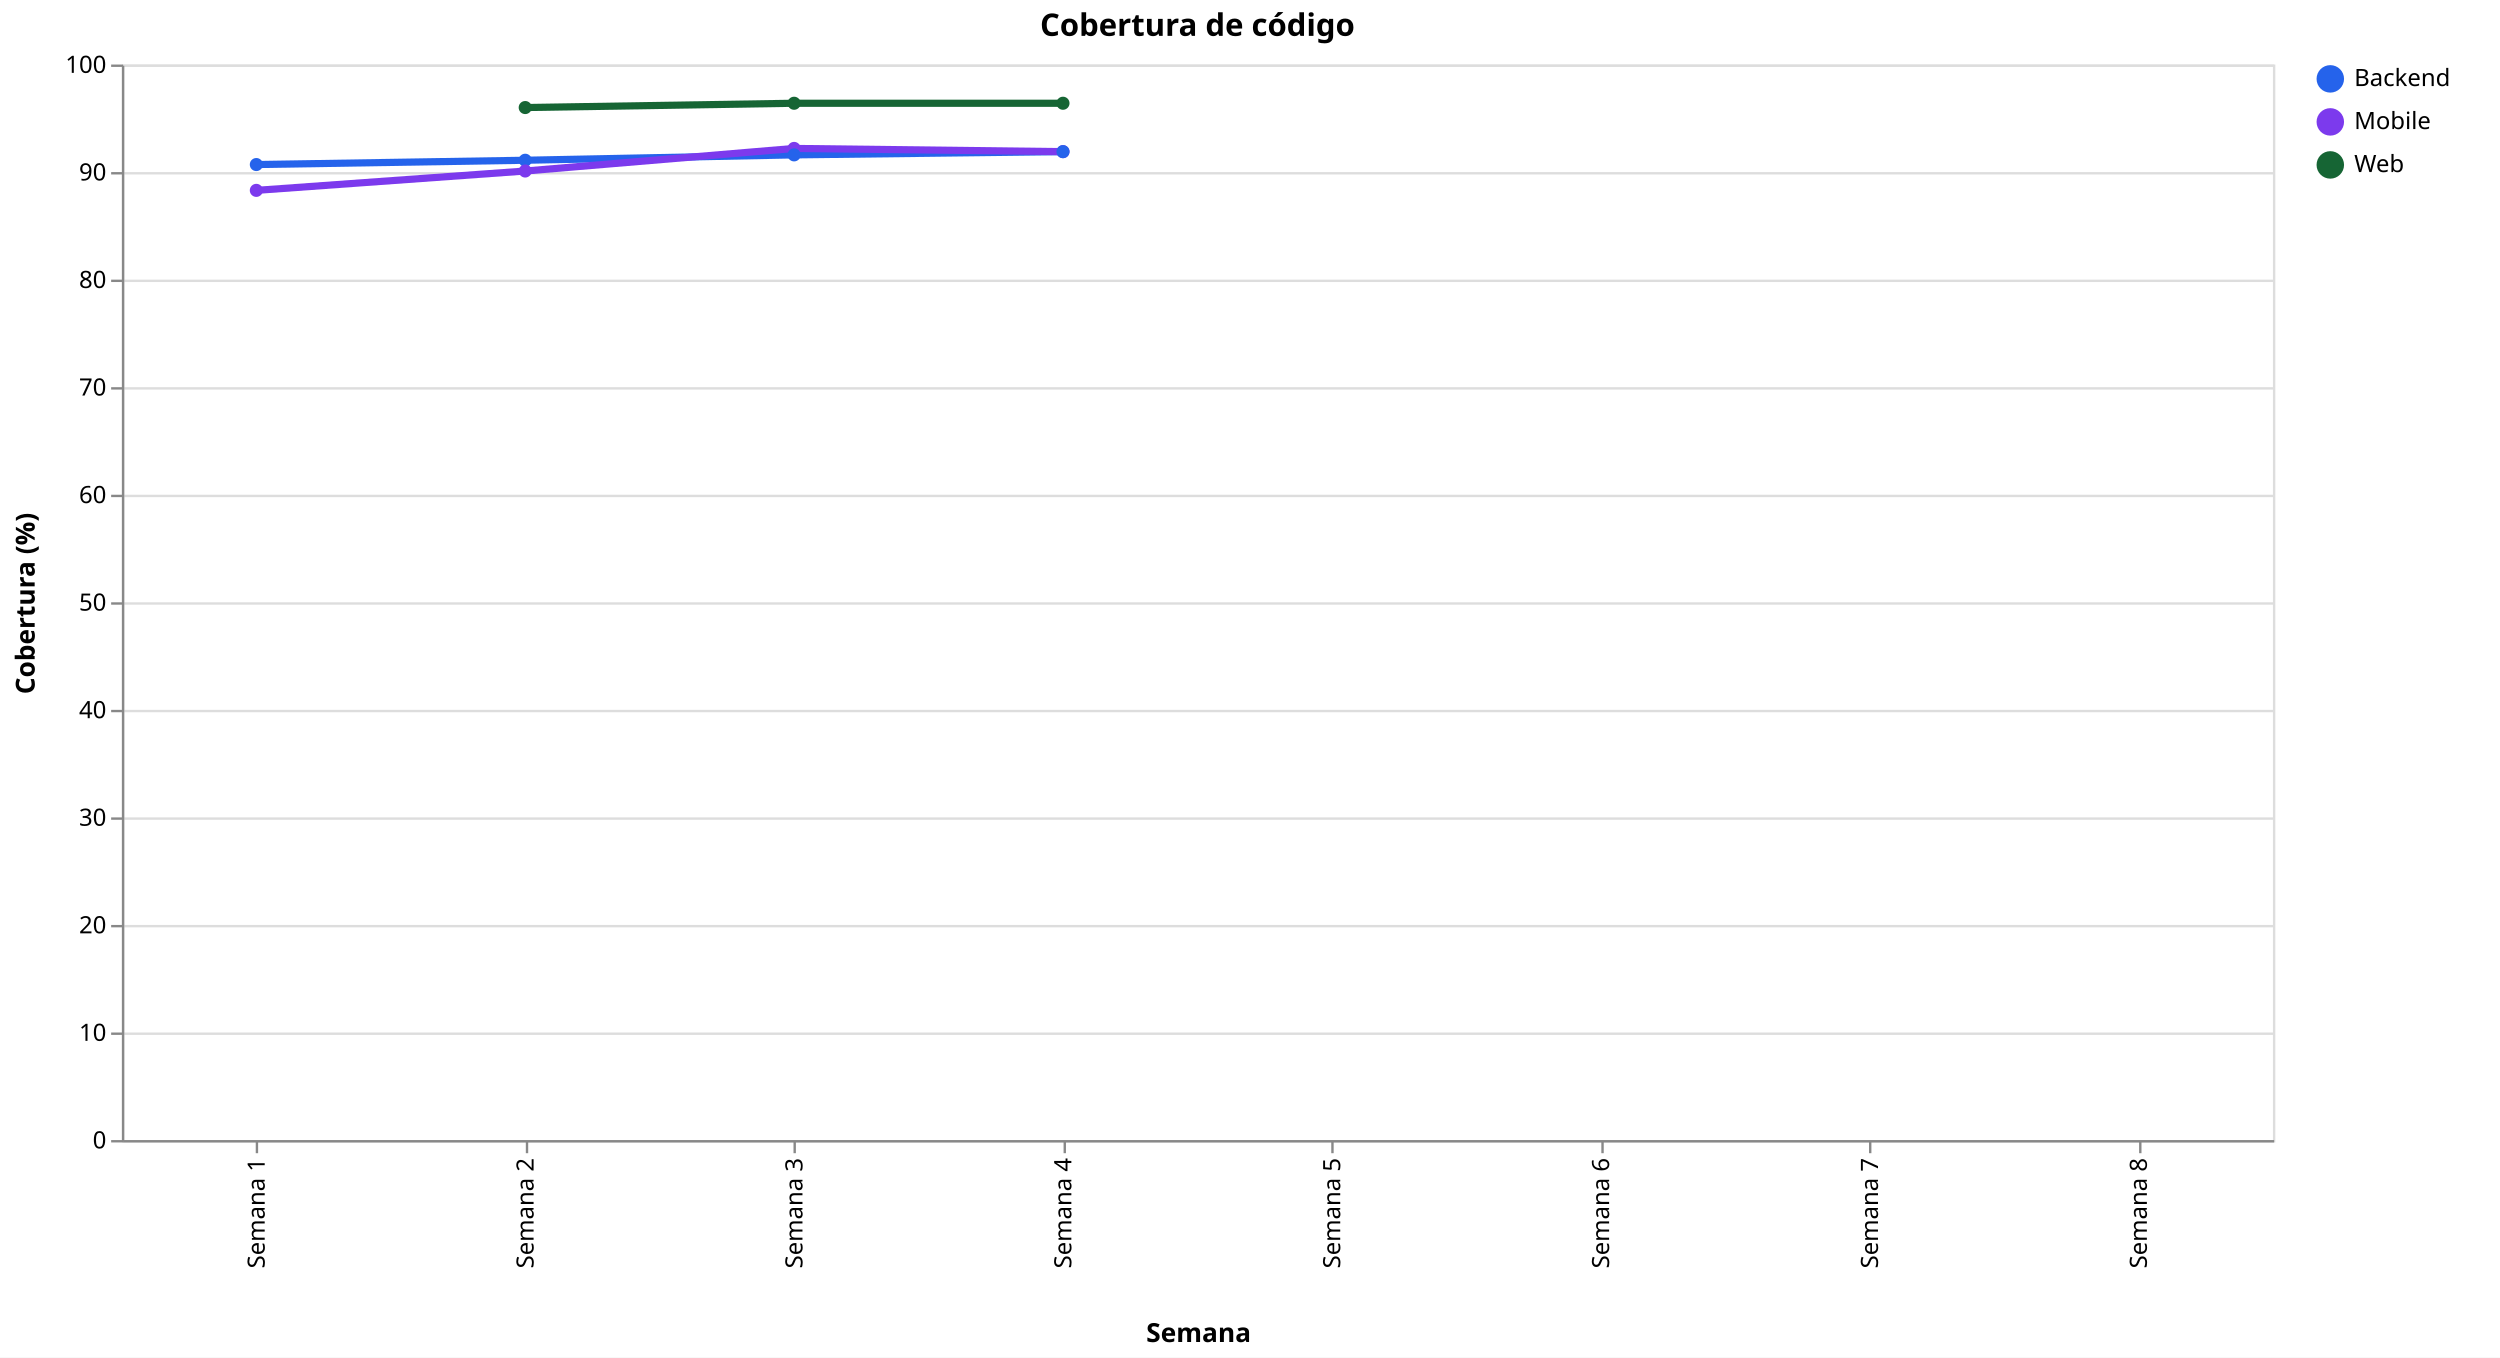
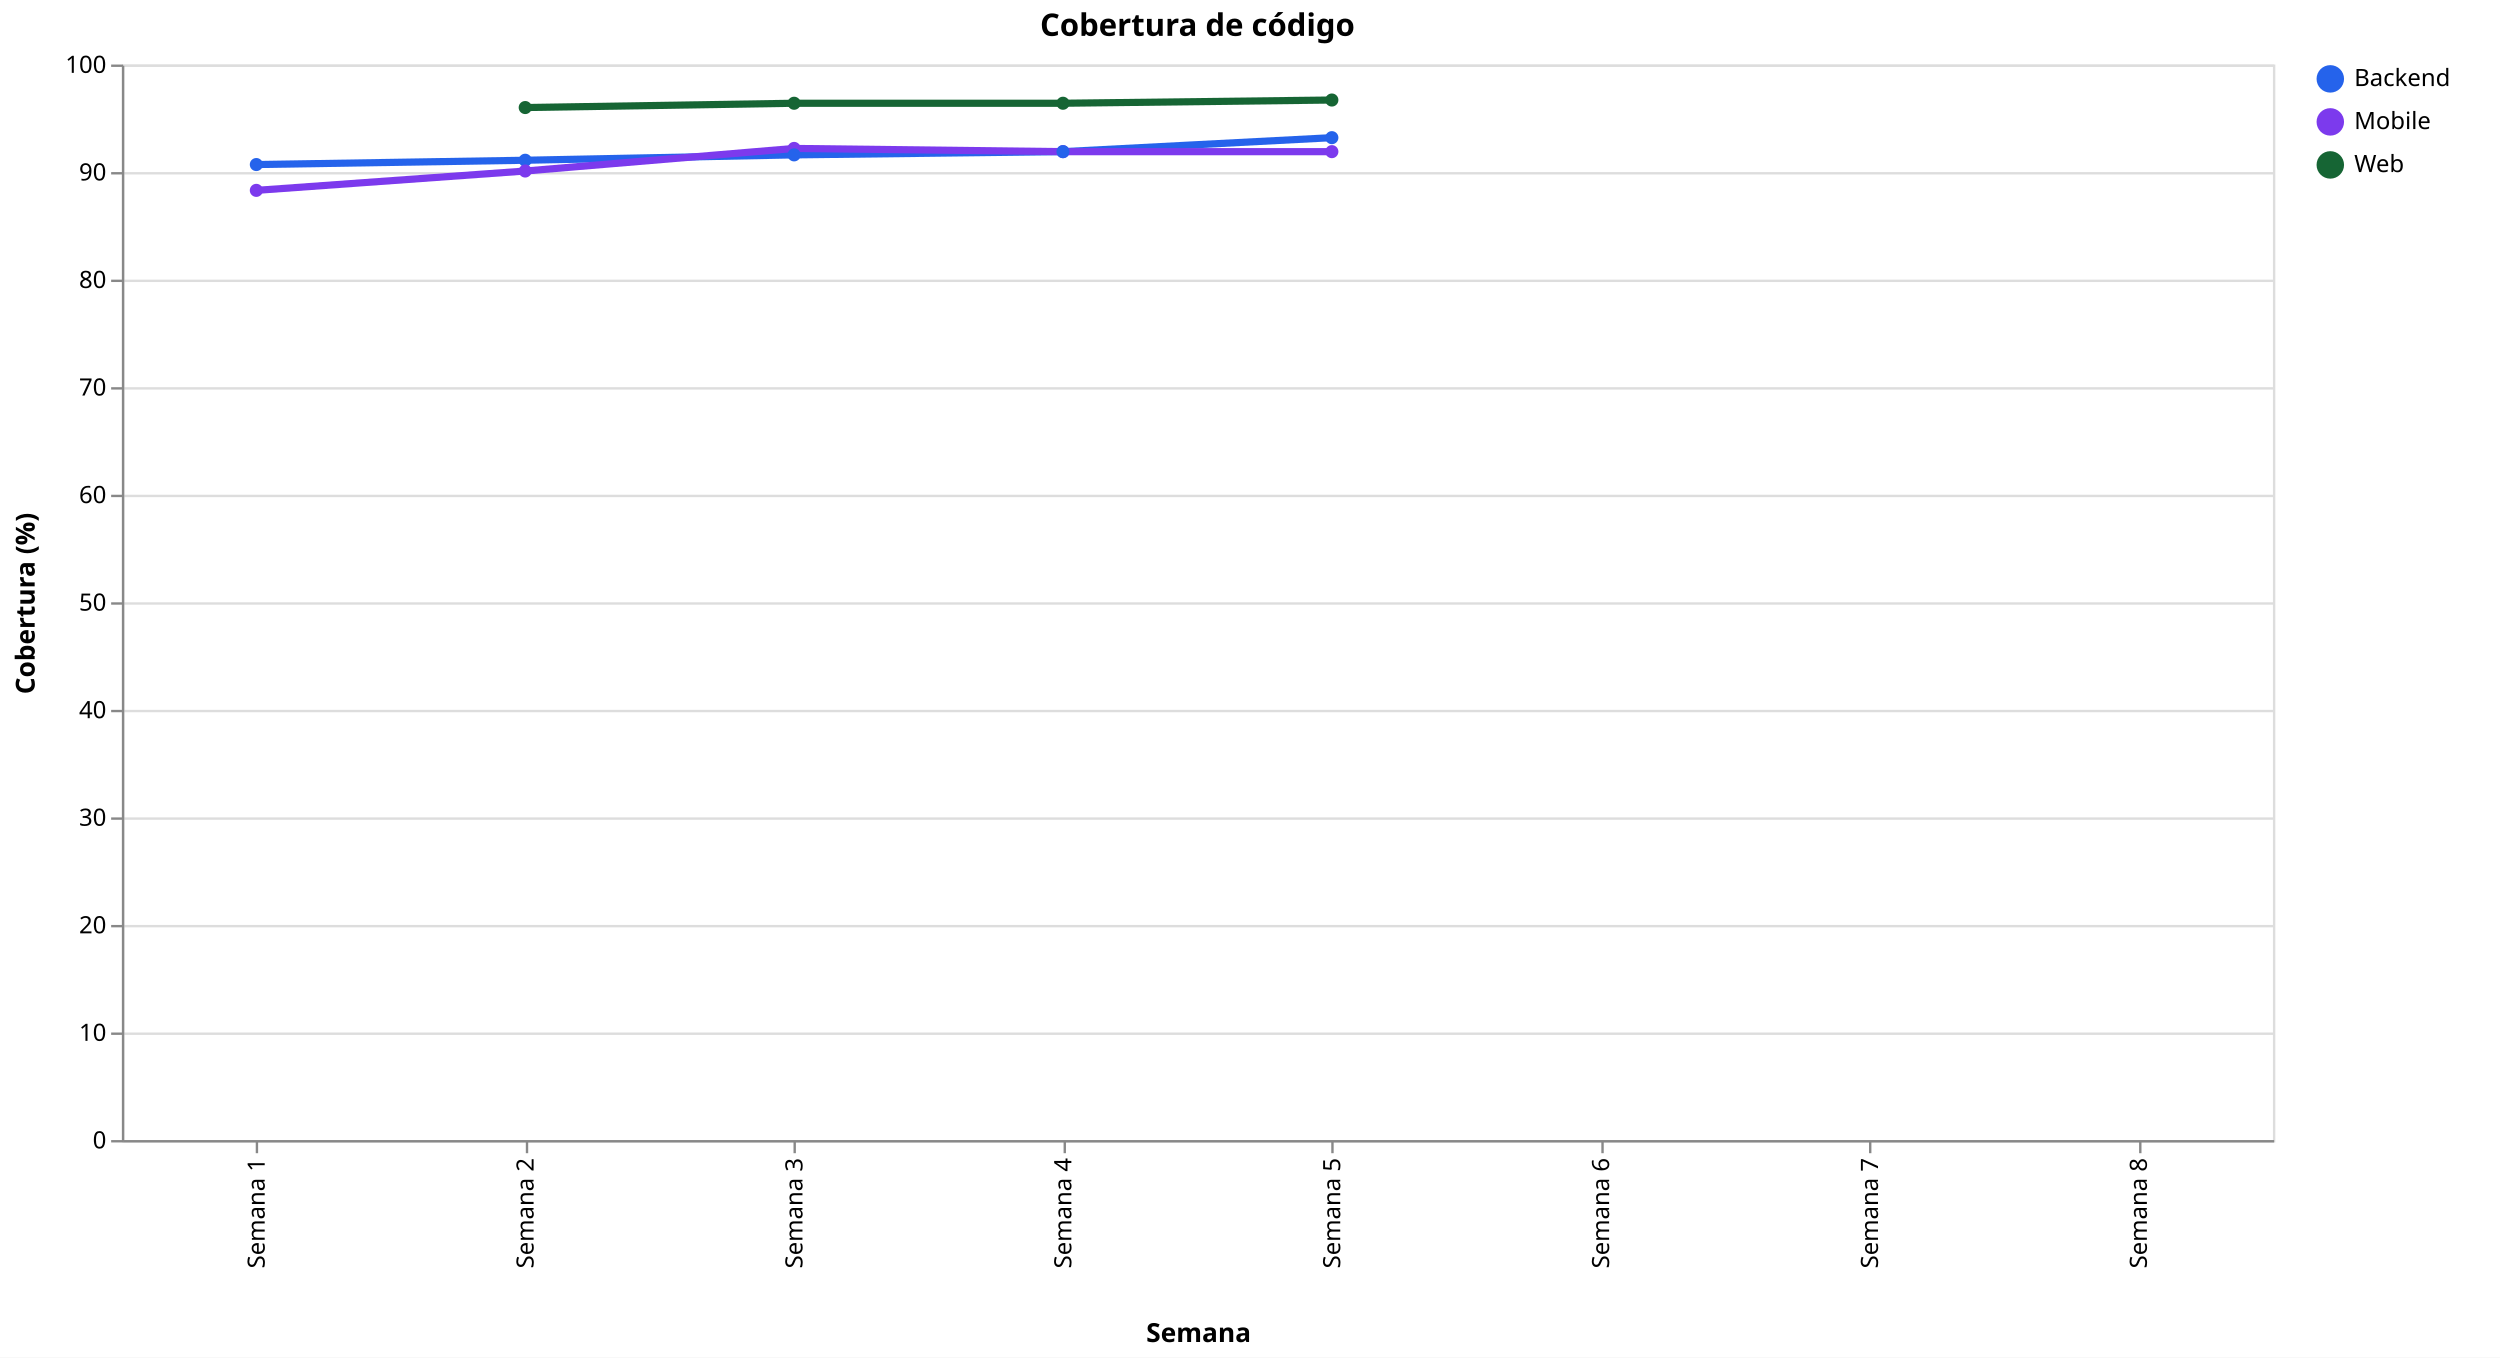
<svg xmlns="http://www.w3.org/2000/svg" version="1.1" class="marks" width="1046" height="568" viewBox="0 0 1046 568">
  <rect width="1046" height="568" fill="white" />
  <g fill="none" stroke-miterlimit="4" transform="translate(51,27)">
    <g class="mark-group role-frame root" role="graphics-object" aria-roledescription="group mark container">
      <g transform="translate(0,0)">
        <path class="background" aria-hidden="true" d="M0.5,0.5h900v450h-900Z" stroke="#ddd" />
        <g>
          <g class="mark-group role-axis" aria-hidden="true">
            <g transform="translate(0.5,0.5)">
              <path class="background" aria-hidden="true" d="M0,0h0v0h0Z" pointer-events="none" />
              <g>
                <g class="mark-rule role-axis-grid" pointer-events="none">
                  <line transform="translate(0,450)" x2="900" y2="0" stroke="#ddd" stroke-width="1" opacity="1" />
                  <line transform="translate(0,405)" x2="900" y2="0" stroke="#ddd" stroke-width="1" opacity="1" />
                  <line transform="translate(0,360)" x2="900" y2="0" stroke="#ddd" stroke-width="1" opacity="1" />
                  <line transform="translate(0,315)" x2="900" y2="0" stroke="#ddd" stroke-width="1" opacity="1" />
                  <line transform="translate(0,270)" x2="900" y2="0" stroke="#ddd" stroke-width="1" opacity="1" />
                  <line transform="translate(0,225)" x2="900" y2="0" stroke="#ddd" stroke-width="1" opacity="1" />
                  <line transform="translate(0,180)" x2="900" y2="0" stroke="#ddd" stroke-width="1" opacity="1" />
                  <line transform="translate(0,135)" x2="900" y2="0" stroke="#ddd" stroke-width="1" opacity="1" />
                  <line transform="translate(0,90)" x2="900" y2="0" stroke="#ddd" stroke-width="1" opacity="1" />
                  <line transform="translate(0,45)" x2="900" y2="0" stroke="#ddd" stroke-width="1" opacity="1" />
                  <line transform="translate(0,0)" x2="900" y2="0" stroke="#ddd" stroke-width="1" opacity="1" />
                </g>
              </g>
              <path class="foreground" aria-hidden="true" d="" pointer-events="none" display="none" />
            </g>
          </g>
          <g class="mark-group role-axis" role="graphics-symbol" aria-roledescription="axis" aria-label="X-axis titled 'Semana' for a discrete scale with 8 values: Semana 1, Semana 2, Semana 3, Semana 4, Semana 5, ending with Semana 8">
            <g transform="translate(0.5,450.5)">
              <path class="background" aria-hidden="true" d="M0,0h0v0h0Z" pointer-events="none" />
              <g>
                <g class="mark-rule role-axis-tick" pointer-events="none">
                  <line transform="translate(56,0)" x2="0" y2="5" stroke="#888" stroke-width="1" opacity="1" />
                  <line transform="translate(169,0)" x2="0" y2="5" stroke="#888" stroke-width="1" opacity="1" />
                  <line transform="translate(281,0)" x2="0" y2="5" stroke="#888" stroke-width="1" opacity="1" />
                  <line transform="translate(394,0)" x2="0" y2="5" stroke="#888" stroke-width="1" opacity="1" />
                  <line transform="translate(506,0)" x2="0" y2="5" stroke="#888" stroke-width="1" opacity="1" />
                  <line transform="translate(619,0)" x2="0" y2="5" stroke="#888" stroke-width="1" opacity="1" />
                  <line transform="translate(731,0)" x2="0" y2="5" stroke="#888" stroke-width="1" opacity="1" />
                  <line transform="translate(844,0)" x2="0" y2="5" stroke="#888" stroke-width="1" opacity="1" />
                </g>
                <g class="mark-text role-axis-label" pointer-events="none">
                  <text text-anchor="end" transform="translate(56.25,7) rotate(270) translate(0,3)" font-family="sans-serif" font-size="10px" fill="#000" opacity="1">Semana 1</text>
                  <text text-anchor="end" transform="translate(168.75,7) rotate(270) translate(0,3)" font-family="sans-serif" font-size="10px" fill="#000" opacity="1">Semana 2</text>
                  <text text-anchor="end" transform="translate(281.25,7) rotate(270) translate(0,3)" font-family="sans-serif" font-size="10px" fill="#000" opacity="1">Semana 3</text>
                  <text text-anchor="end" transform="translate(393.75,7) rotate(270) translate(0,3)" font-family="sans-serif" font-size="10px" fill="#000" opacity="1">Semana 4</text>
                  <text text-anchor="end" transform="translate(506.25,7) rotate(270) translate(0,3)" font-family="sans-serif" font-size="10px" fill="#000" opacity="1">Semana 5</text>
                  <text text-anchor="end" transform="translate(618.75,7) rotate(270) translate(0,3)" font-family="sans-serif" font-size="10px" fill="#000" opacity="1">Semana 6</text>
                  <text text-anchor="end" transform="translate(731.25,7) rotate(270) translate(0,3)" font-family="sans-serif" font-size="10px" fill="#000" opacity="1">Semana 7</text>
                  <text text-anchor="end" transform="translate(843.75,7) rotate(270) translate(0,3)" font-family="sans-serif" font-size="10px" fill="#000" opacity="1">Semana 8</text>
                </g>
                <g class="mark-rule role-axis-domain" pointer-events="none">
                  <line transform="translate(0,0)" x2="900" y2="0" stroke="#888" stroke-width="1" opacity="1" />
                </g>
                <g class="mark-text role-axis-title" pointer-events="none">
                  <text text-anchor="middle" transform="translate(450,84)" font-family="sans-serif" font-size="11px" font-weight="bold" fill="#000" opacity="1">Semana</text>
                </g>
              </g>
              <path class="foreground" aria-hidden="true" d="" pointer-events="none" display="none" />
            </g>
          </g>
          <g class="mark-group role-axis" role="graphics-symbol" aria-roledescription="axis" aria-label="Y-axis titled 'Cobertura (%)' for a linear scale with values from 0 to 100">
            <g transform="translate(0.5,0.5)">
              <path class="background" aria-hidden="true" d="M0,0h0v0h0Z" pointer-events="none" />
              <g>
                <g class="mark-rule role-axis-tick" pointer-events="none">
                  <line transform="translate(0,450)" x2="-5" y2="0" stroke="#888" stroke-width="1" opacity="1" />
                  <line transform="translate(0,405)" x2="-5" y2="0" stroke="#888" stroke-width="1" opacity="1" />
                  <line transform="translate(0,360)" x2="-5" y2="0" stroke="#888" stroke-width="1" opacity="1" />
                  <line transform="translate(0,315)" x2="-5" y2="0" stroke="#888" stroke-width="1" opacity="1" />
                  <line transform="translate(0,270)" x2="-5" y2="0" stroke="#888" stroke-width="1" opacity="1" />
                  <line transform="translate(0,225)" x2="-5" y2="0" stroke="#888" stroke-width="1" opacity="1" />
                  <line transform="translate(0,180)" x2="-5" y2="0" stroke="#888" stroke-width="1" opacity="1" />
                  <line transform="translate(0,135)" x2="-5" y2="0" stroke="#888" stroke-width="1" opacity="1" />
                  <line transform="translate(0,90)" x2="-5" y2="0" stroke="#888" stroke-width="1" opacity="1" />
                  <line transform="translate(0,45)" x2="-5" y2="0" stroke="#888" stroke-width="1" opacity="1" />
                  <line transform="translate(0,0)" x2="-5" y2="0" stroke="#888" stroke-width="1" opacity="1" />
                </g>
                <g class="mark-text role-axis-label" pointer-events="none">
                  <text text-anchor="end" transform="translate(-7,453)" font-family="sans-serif" font-size="10px" fill="#000" opacity="1">0</text>
                  <text text-anchor="end" transform="translate(-7,408)" font-family="sans-serif" font-size="10px" fill="#000" opacity="1">10</text>
                  <text text-anchor="end" transform="translate(-7,363)" font-family="sans-serif" font-size="10px" fill="#000" opacity="1">20</text>
                  <text text-anchor="end" transform="translate(-7,318)" font-family="sans-serif" font-size="10px" fill="#000" opacity="1">30</text>
                  <text text-anchor="end" transform="translate(-7,273)" font-family="sans-serif" font-size="10px" fill="#000" opacity="1">40</text>
                  <text text-anchor="end" transform="translate(-7,228)" font-family="sans-serif" font-size="10px" fill="#000" opacity="1">50</text>
                  <text text-anchor="end" transform="translate(-7,183)" font-family="sans-serif" font-size="10px" fill="#000" opacity="1">60</text>
                  <text text-anchor="end" transform="translate(-7,138)" font-family="sans-serif" font-size="10px" fill="#000" opacity="1">70</text>
                  <text text-anchor="end" transform="translate(-7,93)" font-family="sans-serif" font-size="10px" fill="#000" opacity="1">80</text>
                  <text text-anchor="end" transform="translate(-7,48)" font-family="sans-serif" font-size="10px" fill="#000" opacity="1">90</text>
                  <text text-anchor="end" transform="translate(-7,3)" font-family="sans-serif" font-size="10px" fill="#000" opacity="1">100</text>
                </g>
                <g class="mark-rule role-axis-domain" pointer-events="none">
                  <line transform="translate(0,450)" x2="0" y2="-450" stroke="#888" stroke-width="1" opacity="1" />
                </g>
                <g class="mark-text role-axis-title" pointer-events="none">
                  <text text-anchor="middle" transform="translate(-35,225) rotate(-90) translate(0,-2)" font-family="sans-serif" font-size="11px" font-weight="bold" fill="#000" opacity="1">Cobertura (%)</text>
                </g>
              </g>
              <path class="foreground" aria-hidden="true" d="" pointer-events="none" display="none" />
            </g>
          </g>
          <g class="mark-group role-scope layer_0_pathgroup" role="graphics-object" aria-roledescription="group mark container">
            <g transform="translate(0,0)">
              <path class="background" aria-hidden="true" d="M0,0h900v450h-900Z" />
              <g>
                <g class="mark-line role-mark layer_0_marks" role="graphics-object" aria-roledescription="line mark container">
-                   <path aria-label="Semana: Semana 1; Cobertura (%): 90.7; app: Backend; Medición: 11 Oct 2026; Aplicación: Backend" role="graphics-symbol" aria-roledescription="line mark" d="M56.25,41.85L168.75,40.05L281.25,37.8L393.75,36.45" stroke="#2563EB" stroke-width="3" />
+                   <path aria-label="Semana: Semana 1; Cobertura (%): 90.7; app: Backend; Medición: 11 Oct 2026; Aplicación: Backend" role="graphics-symbol" aria-roledescription="line mark" d="M56.25,41.85L168.75,40.05L281.25,37.8L393.75,36.45L506.25,30.6" stroke="#2563EB" stroke-width="3" />
                </g>
              </g>
              <path class="foreground" aria-hidden="true" d="" display="none" />
            </g>
            <g transform="translate(0,0)">
              <path class="background" aria-hidden="true" d="M0,0h900v450h-900Z" />
              <g>
                <g class="mark-line role-mark layer_0_marks" role="graphics-object" aria-roledescription="line mark container">
-                   <path aria-label="Semana: Semana 1; Cobertura (%): 88.3; app: Mobile; Medición: 11 Oct 2026; Aplicación: Mobile" role="graphics-symbol" aria-roledescription="line mark" d="M56.25,52.65L168.75,44.55L281.25,35.1L393.75,36.45" stroke="#7C3AED" stroke-width="3" />
+                   <path aria-label="Semana: Semana 1; Cobertura (%): 88.3; app: Mobile; Medición: 11 Oct 2026; Aplicación: Mobile" role="graphics-symbol" aria-roledescription="line mark" d="M56.25,52.65L168.75,44.55L281.25,35.1L393.75,36.45L506.25,36.45" stroke="#7C3AED" stroke-width="3" />
                </g>
              </g>
              <path class="foreground" aria-hidden="true" d="" display="none" />
            </g>
            <g transform="translate(0,0)">
              <path class="background" aria-hidden="true" d="M0,0h900v450h-900Z" />
              <g>
                <g class="mark-line role-mark layer_0_marks" role="graphics-object" aria-roledescription="line mark container">
-                   <path aria-label="Semana: Semana 2; Cobertura (%): 96; app: Web; Medición: 17 Oct 2026; Aplicación: Web" role="graphics-symbol" aria-roledescription="line mark" d="M168.75,18L281.25,16.2L393.75,16.2" stroke="#166534" stroke-width="3" />
+                   <path aria-label="Semana: Semana 2; Cobertura (%): 96; app: Web; Medición: 17 Oct 2026; Aplicación: Web" role="graphics-symbol" aria-roledescription="line mark" d="M168.75,18L281.25,16.2L393.75,16.2L506.25,14.85" stroke="#166534" stroke-width="3" />
                </g>
              </g>
              <path class="foreground" aria-hidden="true" d="" display="none" />
            </g>
          </g>
          <g class="mark-symbol role-mark layer_1_marks" role="graphics-object" aria-roledescription="symbol mark container">
            <path aria-label="Semana: Semana 1; Cobertura (%): 90.7; app: Backend; Medición: 11 Oct 2026; Aplicación: Backend" role="graphics-symbol" aria-roledescription="point" transform="translate(56.25,41.85)" d="M2.739,0A2.739,2.739,0,1,1,-2.739,0A2.739,2.739,0,1,1,2.739,0" fill="#2563EB" stroke-width="2" opacity="1" />
            <path aria-label="Semana: Semana 1; Cobertura (%): 88.3; app: Mobile; Medición: 11 Oct 2026; Aplicación: Mobile" role="graphics-symbol" aria-roledescription="point" transform="translate(56.25,52.65)" d="M2.739,0A2.739,2.739,0,1,1,-2.739,0A2.739,2.739,0,1,1,2.739,0" fill="#7C3AED" stroke-width="2" opacity="1" />
            <path aria-label="Semana: Semana 2; Cobertura (%): 91.1; app: Backend; Medición: 17 Oct 2026; Aplicación: Backend" role="graphics-symbol" aria-roledescription="point" transform="translate(168.75,40.05)" d="M2.739,0A2.739,2.739,0,1,1,-2.739,0A2.739,2.739,0,1,1,2.739,0" fill="#2563EB" stroke-width="2" opacity="1" />
            <path aria-label="Semana: Semana 2; Cobertura (%): 90.1; app: Mobile; Medición: 18 Oct 2026; Aplicación: Mobile" role="graphics-symbol" aria-roledescription="point" transform="translate(168.75,44.55)" d="M2.739,0A2.739,2.739,0,1,1,-2.739,0A2.739,2.739,0,1,1,2.739,0" fill="#7C3AED" stroke-width="2" opacity="1" />
            <path aria-label="Semana: Semana 2; Cobertura (%): 96; app: Web; Medición: 17 Oct 2026; Aplicación: Web" role="graphics-symbol" aria-roledescription="point" transform="translate(168.75,18)" d="M2.739,0A2.739,2.739,0,1,1,-2.739,0A2.739,2.739,0,1,1,2.739,0" fill="#166534" stroke-width="2" opacity="1" />
            <path aria-label="Semana: Semana 3; Cobertura (%): 92.2; app: Mobile; Medición: 25 Oct 2026; Aplicación: Mobile" role="graphics-symbol" aria-roledescription="point" transform="translate(281.25,35.1)" d="M2.739,0A2.739,2.739,0,1,1,-2.739,0A2.739,2.739,0,1,1,2.739,0" fill="#7C3AED" stroke-width="2" opacity="1" />
            <path aria-label="Semana: Semana 3; Cobertura (%): 91.6; app: Backend; Medición: 25 Oct 2026; Aplicación: Backend" role="graphics-symbol" aria-roledescription="point" transform="translate(281.25,37.8)" d="M2.739,0A2.739,2.739,0,1,1,-2.739,0A2.739,2.739,0,1,1,2.739,0" fill="#2563EB" stroke-width="2" opacity="1" />
            <path aria-label="Semana: Semana 3; Cobertura (%): 96.4; app: Web; Medición: 25 Oct 2026; Aplicación: Web" role="graphics-symbol" aria-roledescription="point" transform="translate(281.25,16.2)" d="M2.739,0A2.739,2.739,0,1,1,-2.739,0A2.739,2.739,0,1,1,2.739,0" fill="#166534" stroke-width="2" opacity="1" />
            <path aria-label="Semana: Semana 4; Cobertura (%): 91.9; app: Mobile; Medición: 28 Oct 2026; Aplicación: Mobile" role="graphics-symbol" aria-roledescription="point" transform="translate(393.75,36.45)" d="M2.739,0A2.739,2.739,0,1,1,-2.739,0A2.739,2.739,0,1,1,2.739,0" fill="#7C3AED" stroke-width="2" opacity="1" />
            <path aria-label="Semana: Semana 4; Cobertura (%): 91.9; app: Backend; Medición: 30 Oct 2026; Aplicación: Backend" role="graphics-symbol" aria-roledescription="point" transform="translate(393.75,36.45)" d="M2.739,0A2.739,2.739,0,1,1,-2.739,0A2.739,2.739,0,1,1,2.739,0" fill="#2563EB" stroke-width="2" opacity="1" />
            <path aria-label="Semana: Semana 4; Cobertura (%): 96.4; app: Web; Medición: 28 Oct 2026; Aplicación: Web" role="graphics-symbol" aria-roledescription="point" transform="translate(393.75,16.2)" d="M2.739,0A2.739,2.739,0,1,1,-2.739,0A2.739,2.739,0,1,1,2.739,0" fill="#166534" stroke-width="2" opacity="1" />
+             <path aria-label="Semana: Semana 5; Cobertura (%): 91.9; app: Mobile; Medición: 08 Nov 2026; Aplicación: Mobile" role="graphics-symbol" aria-roledescription="point" transform="translate(506.25,36.45)" d="M2.739,0A2.739,2.739,0,1,1,-2.739,0A2.739,2.739,0,1,1,2.739,0" fill="#7C3AED" stroke-width="2" opacity="1" />
+             <path aria-label="Semana: Semana 5; Cobertura (%): 93.2; app: Backend; Medición: 08 Nov 2026; Aplicación: Backend" role="graphics-symbol" aria-roledescription="point" transform="translate(506.25,30.6)" d="M2.739,0A2.739,2.739,0,1,1,-2.739,0A2.739,2.739,0,1,1,2.739,0" fill="#2563EB" stroke-width="2" opacity="1" />
+             <path aria-label="Semana: Semana 5; Cobertura (%): 96.7; app: Web; Medición: 06 Nov 2026; Aplicación: Web" role="graphics-symbol" aria-roledescription="point" transform="translate(506.25,14.85)" d="M2.739,0A2.739,2.739,0,1,1,-2.739,0A2.739,2.739,0,1,1,2.739,0" fill="#166534" stroke-width="2" opacity="1" />
          </g>
          <g class="mark-group role-legend" role="graphics-symbol" aria-roledescription="legend" aria-label="Symbol legend for fill color and stroke color with 3 values: Backend, Mobile, Web">
            <g transform="translate(918,0)">
              <path class="background" aria-hidden="true" d="M0,0h72v50h-72Z" pointer-events="none" />
              <g>
                <g class="mark-group role-legend-entry">
                  <g transform="translate(0,0)">
                    <path class="background" aria-hidden="true" d="M0,0h0v0h0Z" pointer-events="none" />
                    <g>
                      <g class="mark-group role-scope" role="graphics-object" aria-roledescription="group mark container">
                        <g transform="translate(0,0)">
                          <path class="background" aria-hidden="true" d="M0,0h72v14h-72Z" pointer-events="none" opacity="1" />
                          <g>
                            <g class="mark-symbol role-legend-symbol" pointer-events="none">
                              <path transform="translate(6,6)" d="M5,0A5,5,0,1,1,-5,0A5,5,0,1,1,5,0" fill="#2563EB" stroke="#2563EB" stroke-width="1.5" opacity="1" />
                            </g>
                            <g class="mark-text role-legend-label" pointer-events="none">
                              <text text-anchor="start" transform="translate(16,9)" font-family="sans-serif" font-size="10px" fill="#000" opacity="1">Backend</text>
                            </g>
                          </g>
                          <path class="foreground" aria-hidden="true" d="" pointer-events="none" display="none" />
                        </g>
                        <g transform="translate(0,18)">
                          <path class="background" aria-hidden="true" d="M0,0h72v14h-72Z" pointer-events="none" opacity="1" />
                          <g>
                            <g class="mark-symbol role-legend-symbol" pointer-events="none">
                              <path transform="translate(6,6)" d="M5,0A5,5,0,1,1,-5,0A5,5,0,1,1,5,0" fill="#7C3AED" stroke="#7C3AED" stroke-width="1.5" opacity="1" />
                            </g>
                            <g class="mark-text role-legend-label" pointer-events="none">
                              <text text-anchor="start" transform="translate(16,9)" font-family="sans-serif" font-size="10px" fill="#000" opacity="1">Mobile</text>
                            </g>
                          </g>
                          <path class="foreground" aria-hidden="true" d="" pointer-events="none" display="none" />
                        </g>
                        <g transform="translate(0,36)">
                          <path class="background" aria-hidden="true" d="M0,0h72v14h-72Z" pointer-events="none" opacity="1" />
                          <g>
                            <g class="mark-symbol role-legend-symbol" pointer-events="none">
                              <path transform="translate(6,6)" d="M5,0A5,5,0,1,1,-5,0A5,5,0,1,1,5,0" fill="#166534" stroke="#166534" stroke-width="1.5" opacity="1" />
                            </g>
                            <g class="mark-text role-legend-label" pointer-events="none">
                              <text text-anchor="start" transform="translate(16,9)" font-family="sans-serif" font-size="10px" fill="#000" opacity="1">Web</text>
                            </g>
                          </g>
                          <path class="foreground" aria-hidden="true" d="" pointer-events="none" display="none" />
                        </g>
                      </g>
                    </g>
                    <path class="foreground" aria-hidden="true" d="" pointer-events="none" display="none" />
                  </g>
                </g>
              </g>
              <path class="foreground" aria-hidden="true" d="" pointer-events="none" display="none" />
            </g>
          </g>
          <g class="mark-group role-title">
            <g transform="translate(450,-22)">
              <path class="background" aria-hidden="true" d="M0,0h0v0h0Z" pointer-events="none" />
              <g>
                <g class="mark-text role-title-text" role="graphics-symbol" aria-roledescription="title" aria-label="Title text 'Cobertura de código'" pointer-events="none">
                  <text text-anchor="middle" transform="translate(0,10)" font-family="sans-serif" font-size="13px" font-weight="bold" fill="#000" opacity="1">Cobertura de código</text>
                </g>
              </g>
              <path class="foreground" aria-hidden="true" d="" pointer-events="none" display="none" />
            </g>
          </g>
        </g>
        <path class="foreground" aria-hidden="true" d="" display="none" />
      </g>
    </g>
  </g>
</svg>
